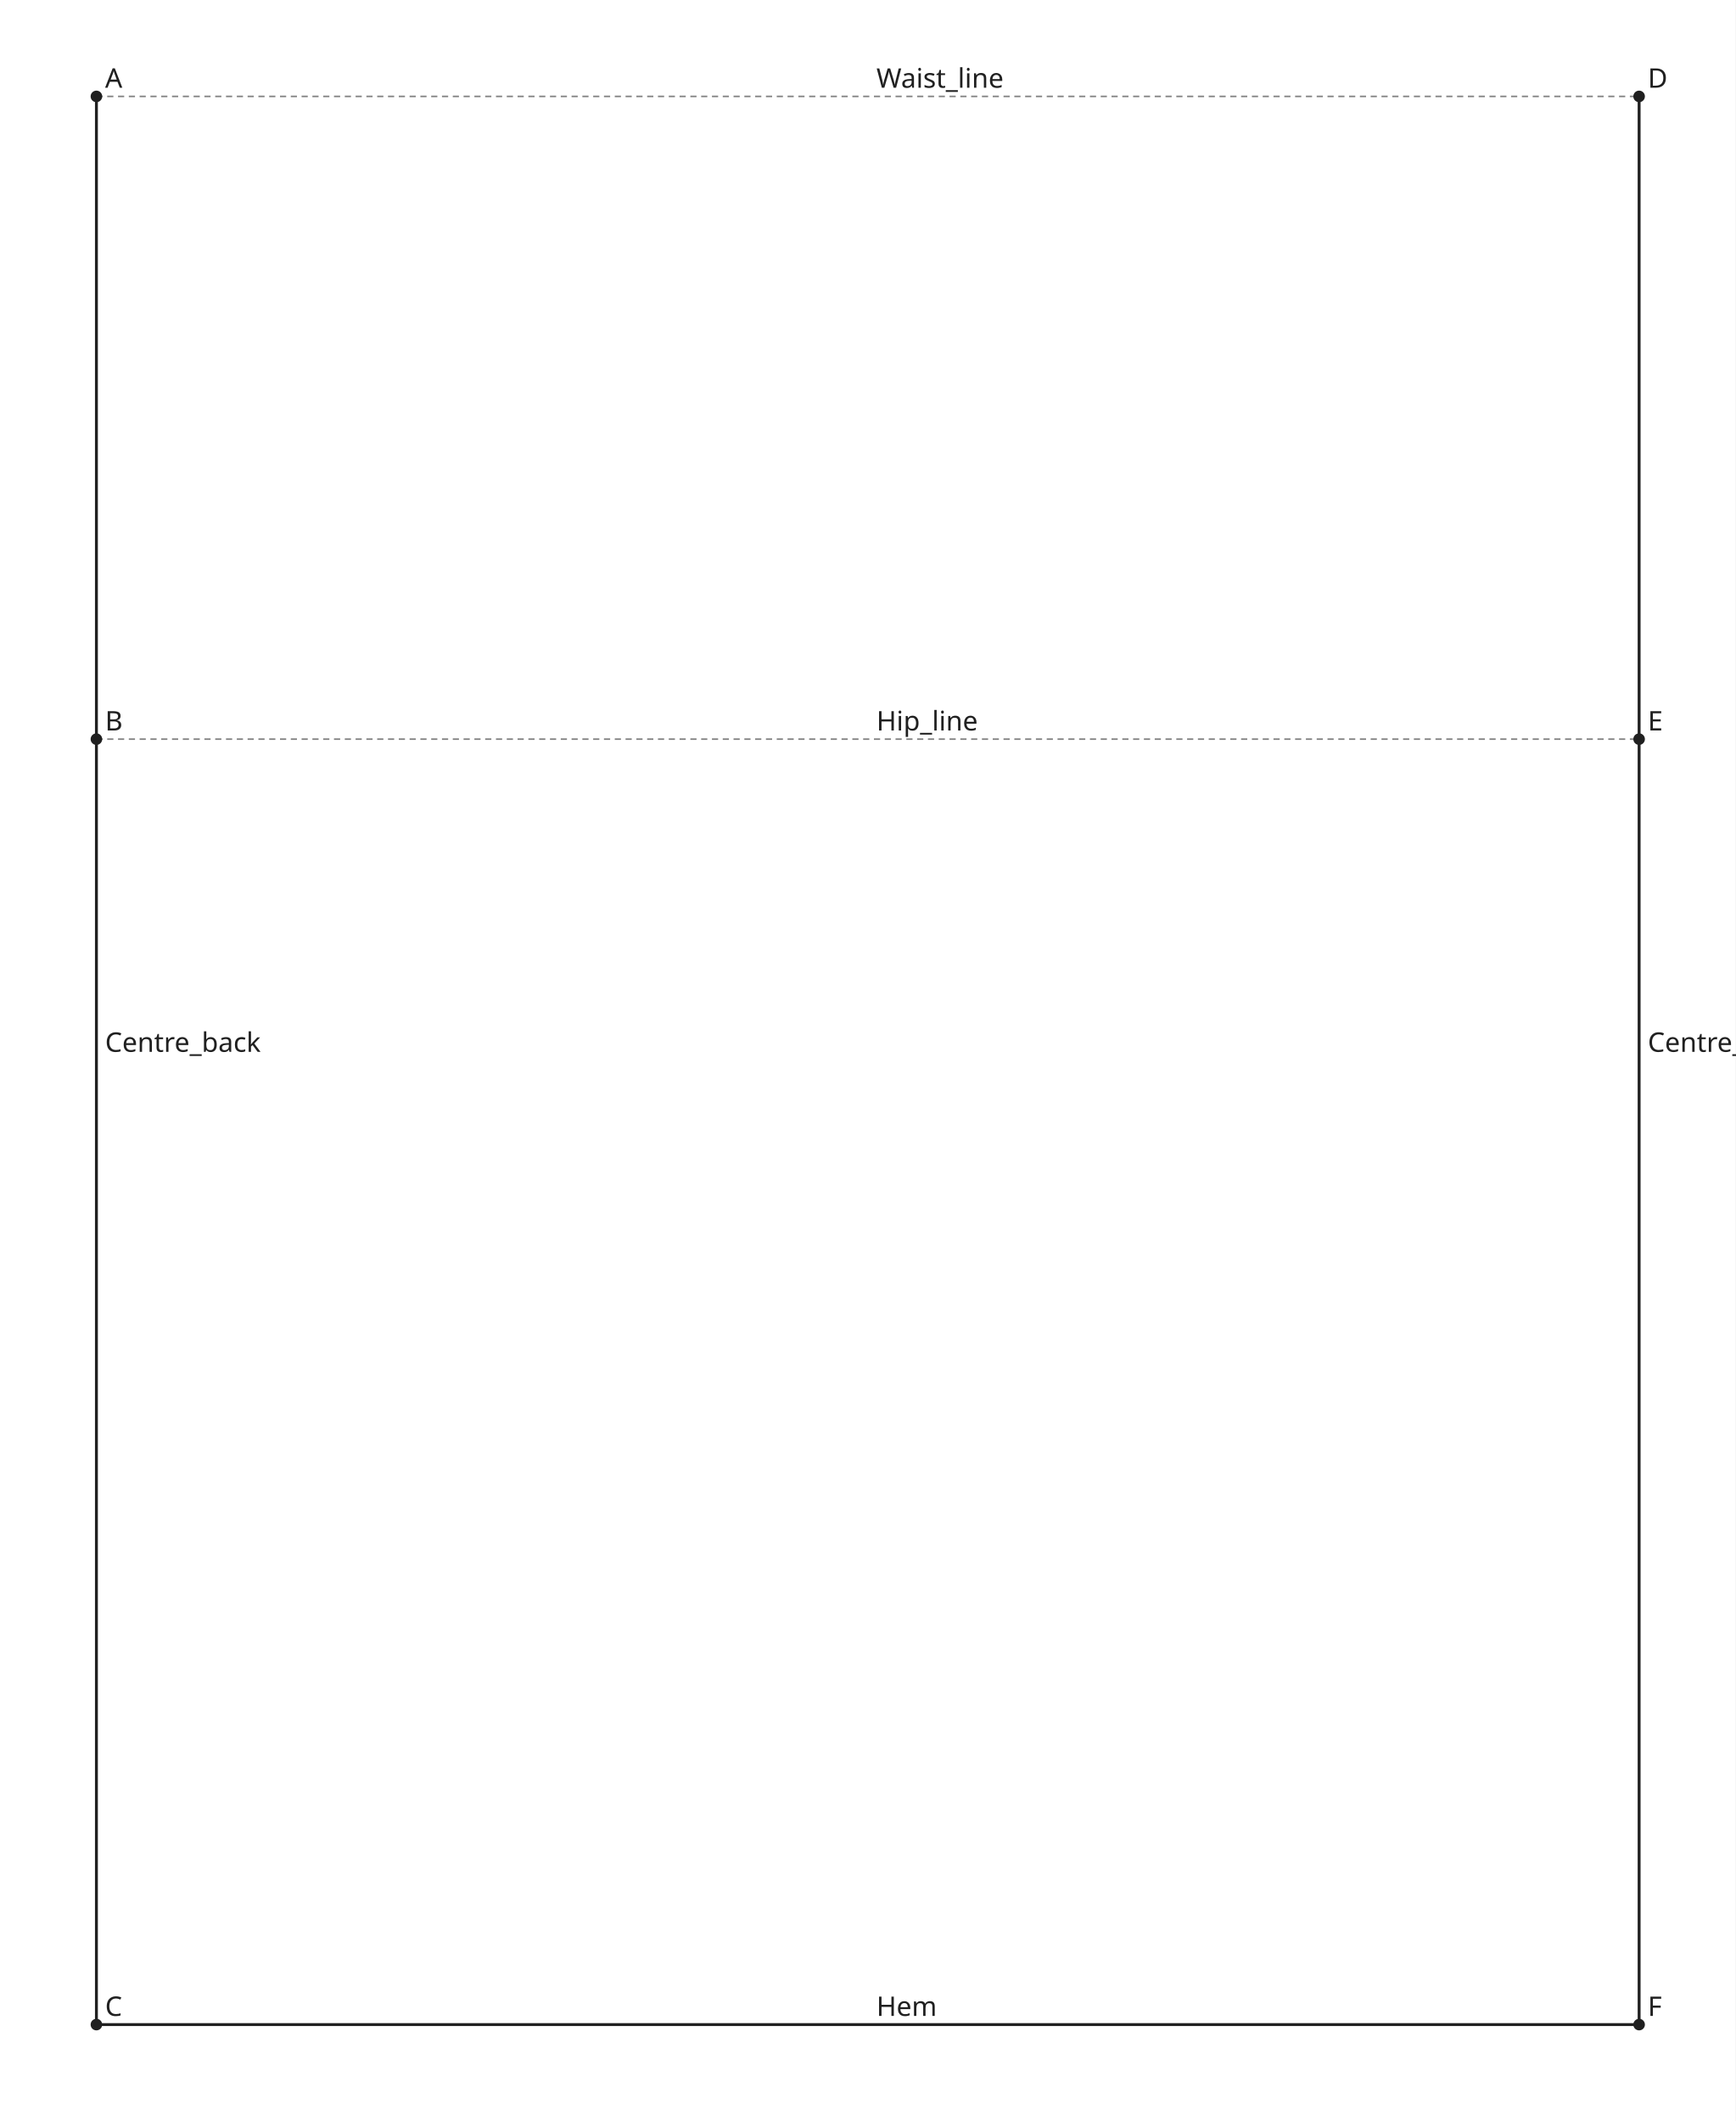
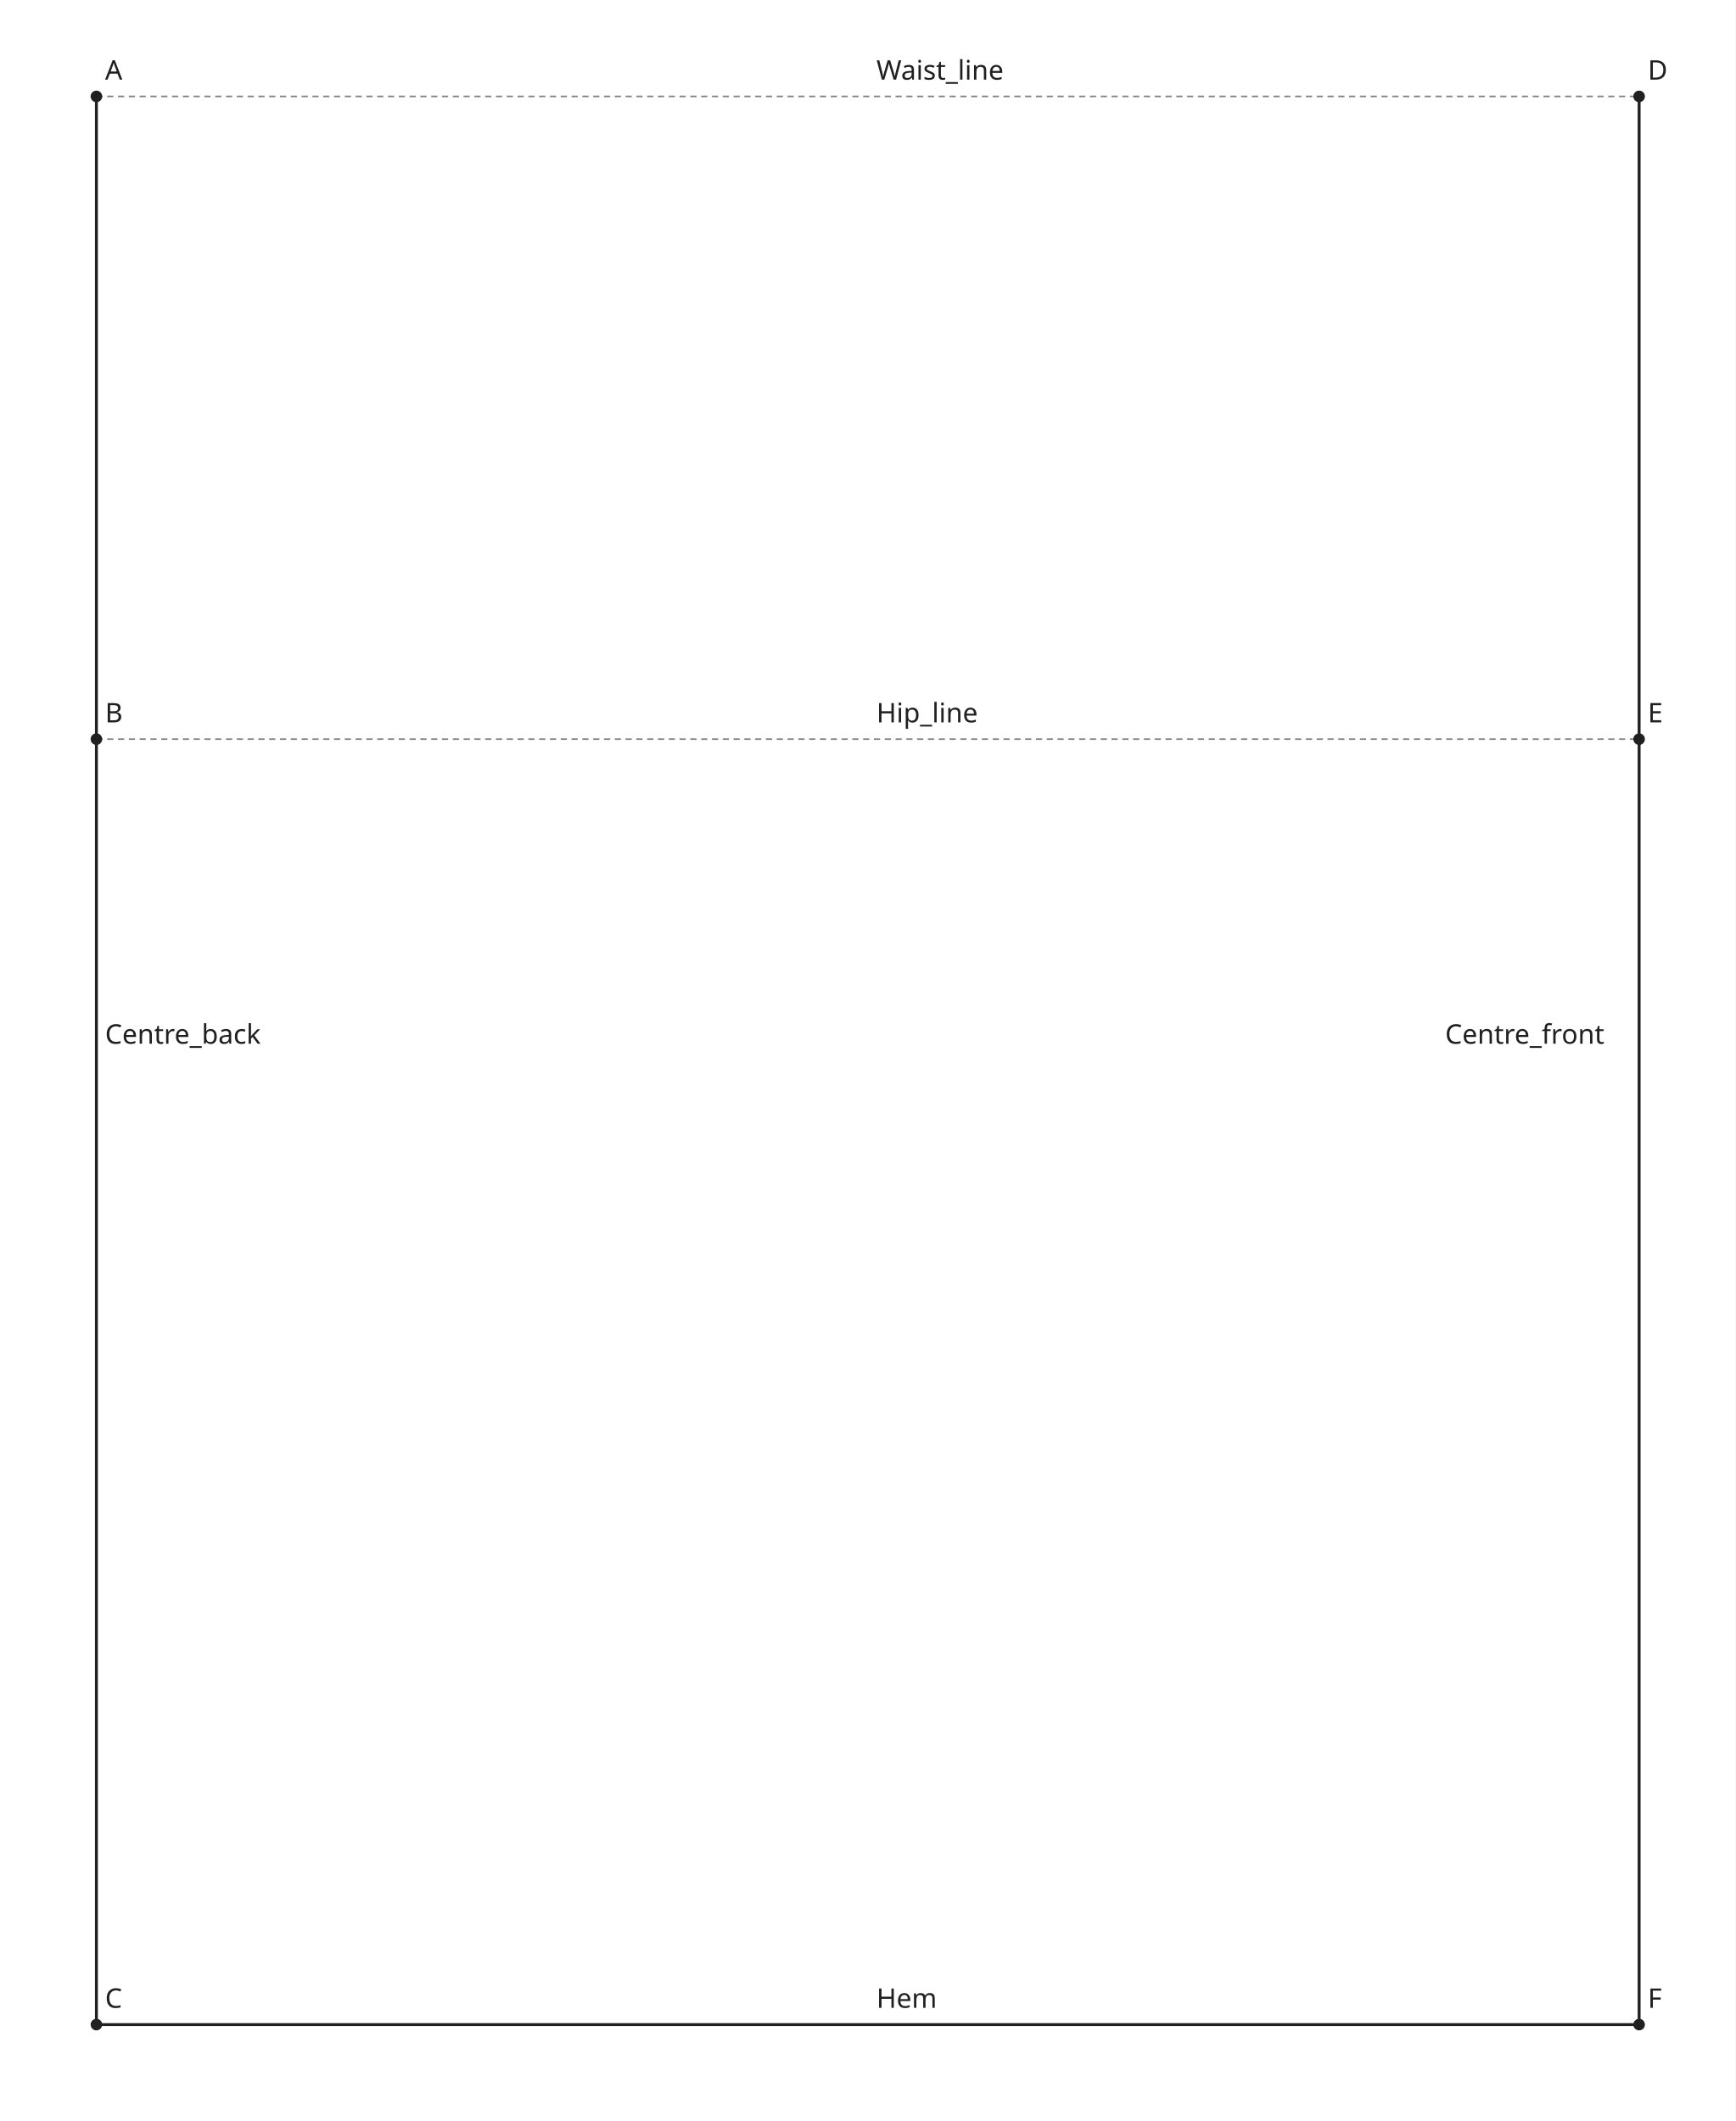
<svg xmlns="http://www.w3.org/2000/svg" width="540mm" height="660mm" viewBox="-30 -30 540 660">
  <rect x="-30" y="-30" width="540" height="660" fill="#ffffff" />
  <path data-id="14" data-name="Waist_line" d="M 0 0 L 480 0" fill="none" stroke="#808080" stroke-width="0.48" stroke-dasharray="1.92 1.44" />
-   <text x="242.7" y="-2.7" font-family="sans-serif" font-size="8.4" fill="#202020">Waist_line</text>
  <path data-id="16" data-name="Hip_line" d="M 0 200 L 480 200" fill="none" stroke="#808080" stroke-width="0.48" stroke-dasharray="1.92 1.44" />
-   <text x="242.7" y="197.3" font-family="sans-serif" font-size="8.4" fill="#202020">Hip_line</text>
  <path data-id="18" data-name="Centre_back" d="M 0 0 L 0 600" fill="none" stroke="#202020" stroke-width="0.9" />
-   <text x="2.7" y="297.3" font-family="sans-serif" font-size="8.4" fill="#202020">Centre_back</text>
  <path data-id="19" data-name="Centre_front" d="M 480 0 L 480 600" fill="none" stroke="#202020" stroke-width="0.9" />
-   <text x="482.7" y="297.3" font-family="sans-serif" font-size="8.4" fill="#202020">Centre_front</text>
  <path data-id="20" data-name="Hem" d="M 0 600 L 480 600" fill="none" stroke="#202020" stroke-width="0.9" />
-   <text x="242.7" y="597.3" font-family="sans-serif" font-size="8.4" fill="#202020">Hem</text>
  <circle data-id="10" data-name="A" cx="0" cy="0" r="1.8" fill="#202020" />
-   <text x="2.7" y="-2.7" font-family="sans-serif" font-size="8.4" fill="#202020">A</text>
  <circle data-id="11" data-name="B" cx="0" cy="200" r="1.8" fill="#202020" />
-   <text x="2.7" y="197.3" font-family="sans-serif" font-size="8.4" fill="#202020">B</text>
  <circle data-id="12" data-name="C" cx="0" cy="600" r="1.8" fill="#202020" />
-   <text x="2.7" y="597.3" font-family="sans-serif" font-size="8.4" fill="#202020">C</text>
  <circle data-id="13" data-name="D" cx="480" cy="0" r="1.8" fill="#202020" />
-   <text x="482.7" y="-2.7" font-family="sans-serif" font-size="8.4" fill="#202020">D</text>
  <circle data-id="15" data-name="E" cx="480" cy="200" r="1.8" fill="#202020" />
-   <text x="482.7" y="197.3" font-family="sans-serif" font-size="8.4" fill="#202020">E</text>
  <circle data-id="17" data-name="F" cx="480" cy="600" r="1.8" fill="#202020" />
-   <text x="482.7" y="597.3" font-family="sans-serif" font-size="8.4" fill="#202020">F</text>
+   <text x="2.7" y="-5.22" font-family="sans-serif" font-size="8.4" fill="#202020">A</text>
+   <text x="2.7" y="194.78" font-family="sans-serif" font-size="8.4" fill="#202020">B</text>
+   <text x="2.7" y="594.78" font-family="sans-serif" font-size="8.4" fill="#202020">C</text>
+   <text x="482.7" y="-5.22" font-family="sans-serif" font-size="8.4" fill="#202020">D</text>
+   <text x="482.7" y="194.78" font-family="sans-serif" font-size="8.4" fill="#202020">E</text>
+   <text x="482.7" y="594.78" font-family="sans-serif" font-size="8.4" fill="#202020">F</text>
+   <text x="242.7" y="-5.22" font-family="sans-serif" font-size="8.4" fill="#202020">Waist_line</text>
+   <text x="242.7" y="194.78" font-family="sans-serif" font-size="8.4" fill="#202020">Hip_line</text>
+   <text x="2.7" y="294.78" font-family="sans-serif" font-size="8.4" fill="#202020">Centre_back</text>
+   <text x="419.642" y="294.78" font-family="sans-serif" font-size="8.4" fill="#202020">Centre_front</text>
+   <text x="242.7" y="594.78" font-family="sans-serif" font-size="8.4" fill="#202020">Hem</text>
</svg>
